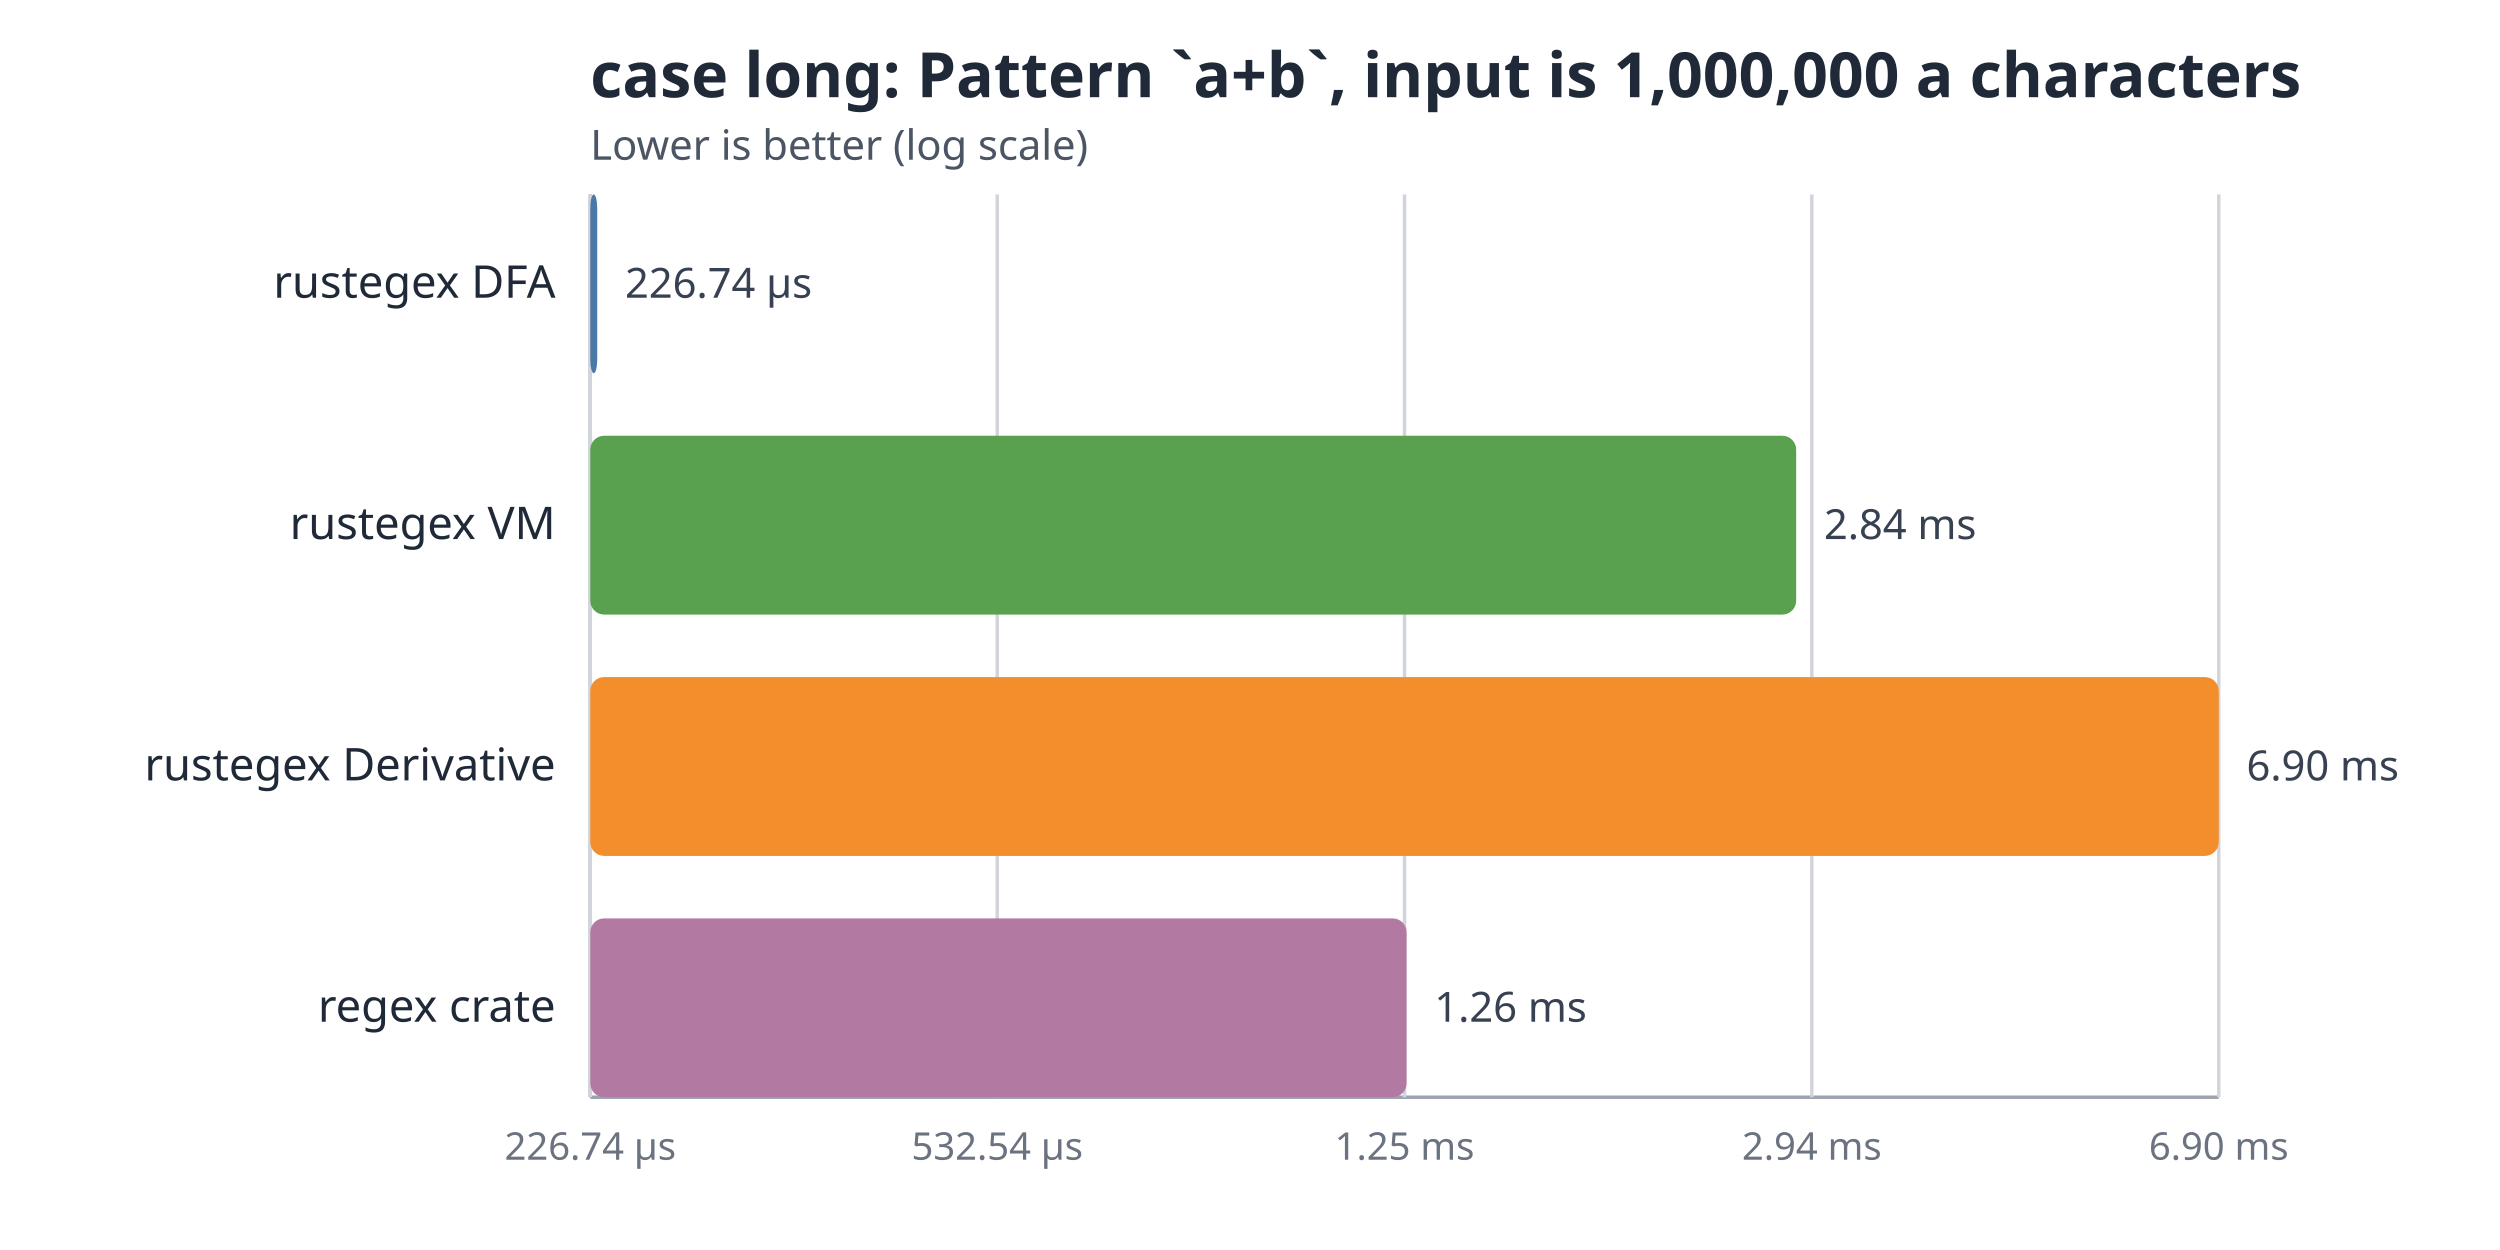
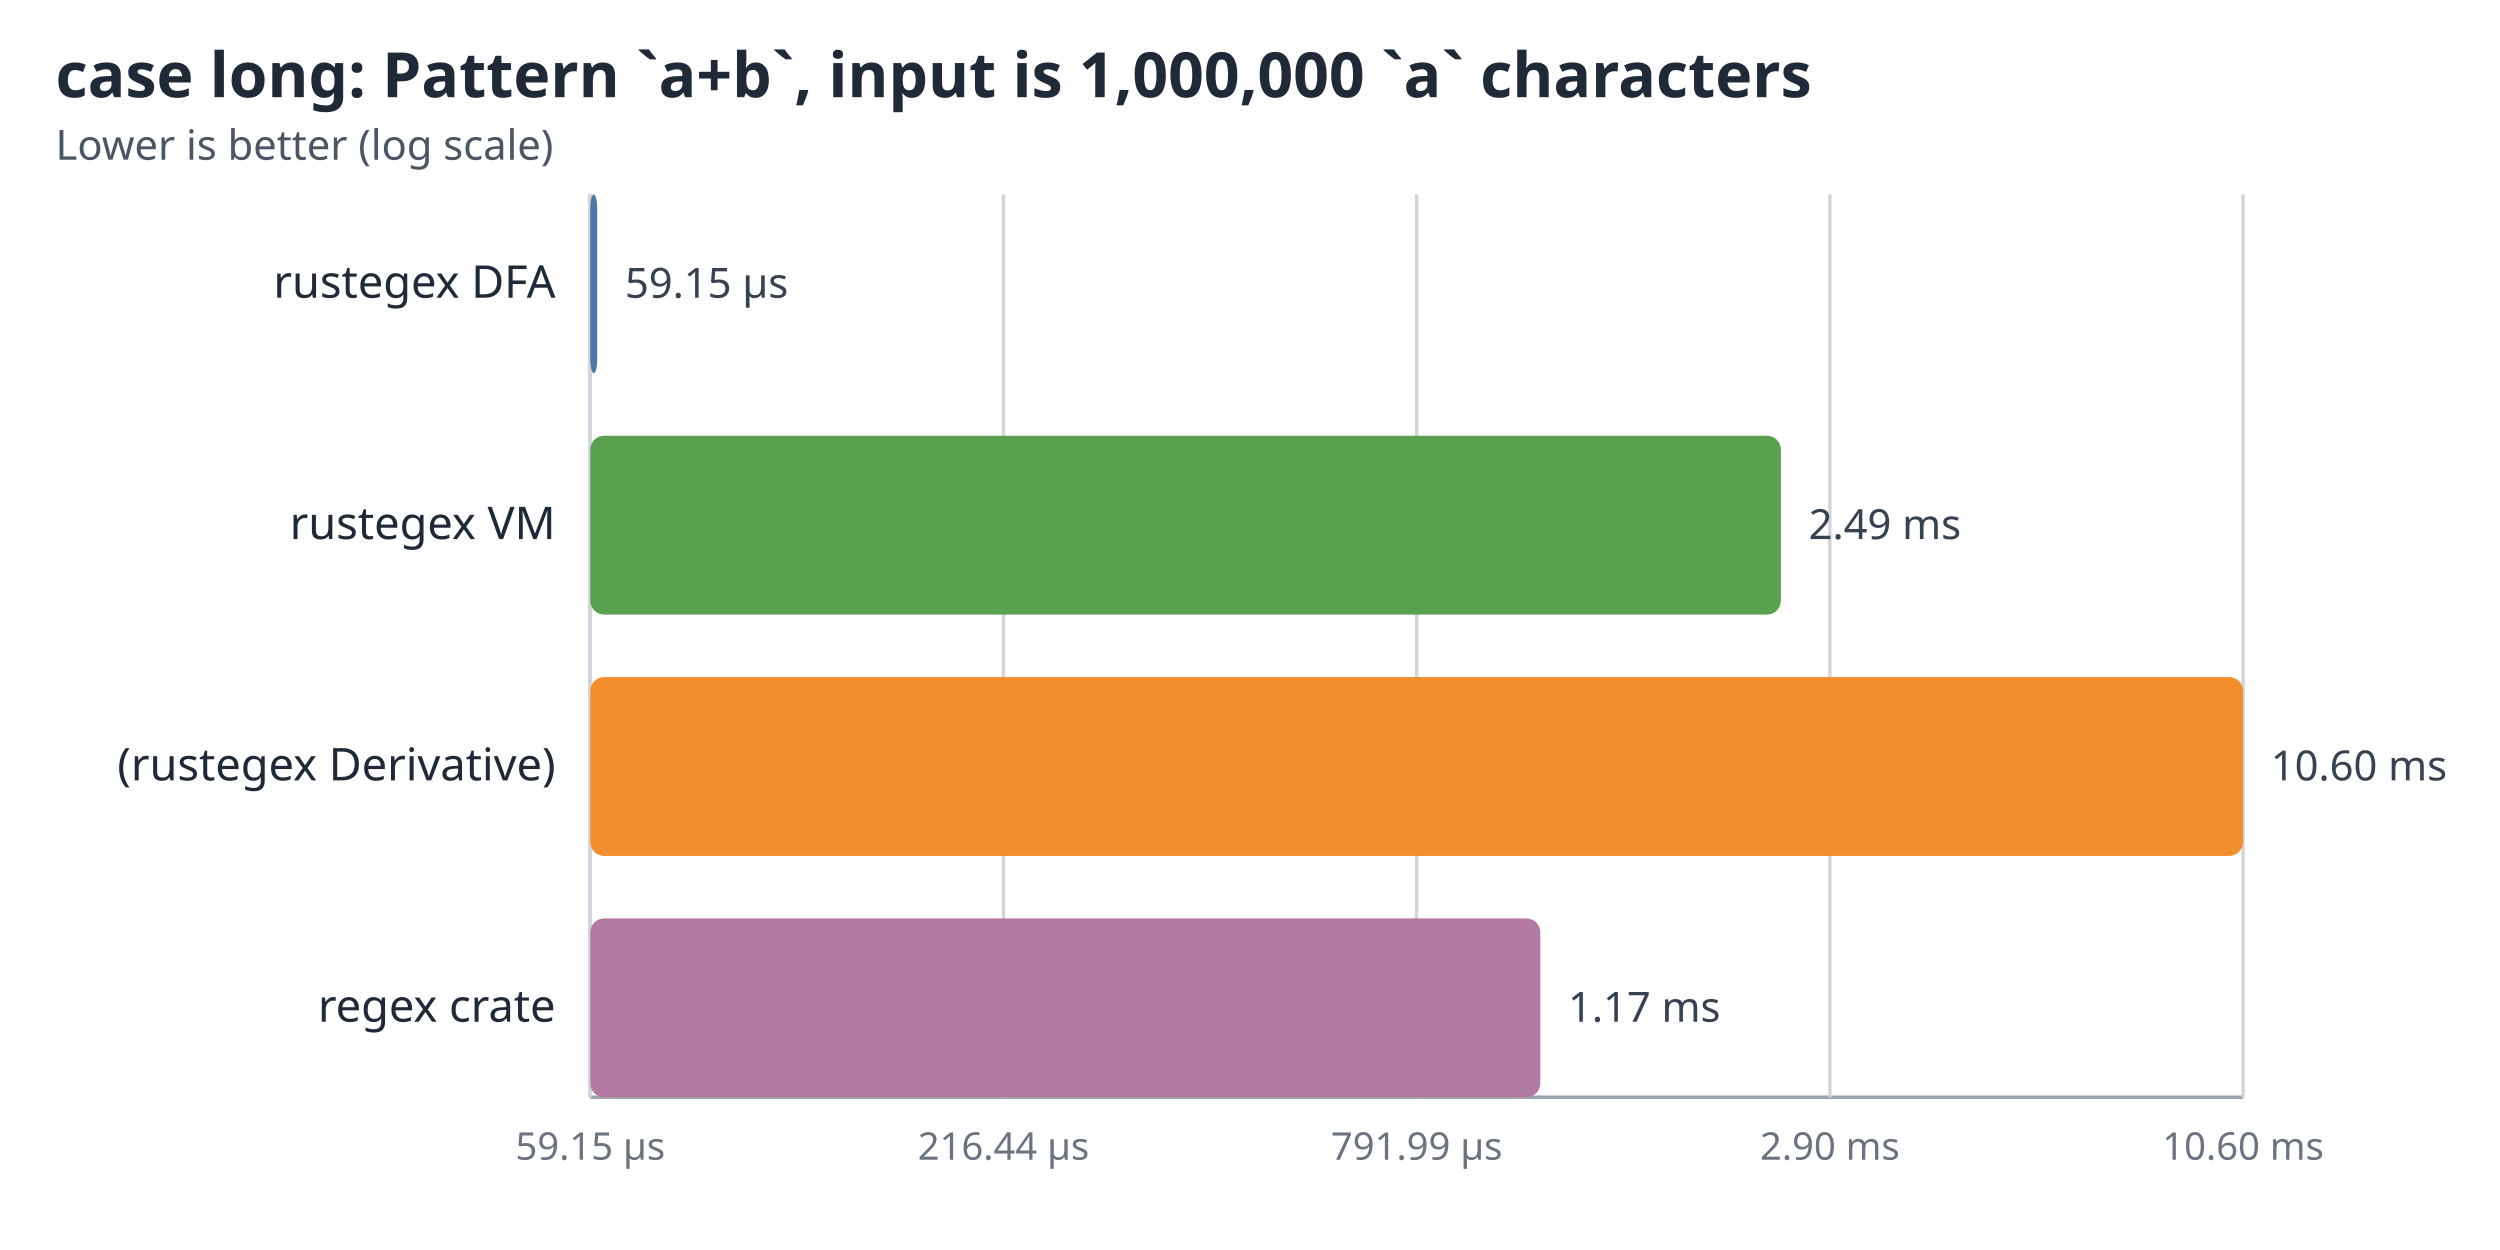
<svg xmlns="http://www.w3.org/2000/svg" width="720" height="360" viewBox="0 0 720 360">
  <rect width="100%" height="100%" fill="#ffffff" />
  <style>text { font-family: ui-sans-serif, system-ui, sans-serif; fill: #1f2937; }.title { font-size: 18px; font-weight: 700; }.subtitle { font-size: 12px; fill: #4b5563; }.label { font-size: 13px; }.value { font-size: 12px; fill: #374151; }.axis { stroke: #9ca3af; stroke-width: 1; }.tick { stroke: #d1d5db; stroke-width: 1; }.tick-label { font-size: 11px; fill: #6b7280; }</style>
-   <text class="title" x="170" y="28">case long: Pattern `a+b`, input is 1,000,000 a characters</text>
-   <text class="subtitle" x="170" y="46">Lower is better (log scale)</text>
-   <line class="axis" x1="170" y1="316" x2="639" y2="316" />
+   <text class="title" x="16" y="28">case long: Pattern `a+b`, input is 1,000,000 `a` characters</text>
+   <text class="subtitle" x="16" y="46">Lower is better (log scale)</text>
+   <line class="axis" x1="170" y1="316" x2="646" y2="316" />
  <line class="axis" x1="170" y1="56" x2="170" y2="316" />
  <line class="tick" x1="170.0" y1="56" x2="170.0" y2="316" />
-   <text class="tick-label" x="170.0" y="334" text-anchor="middle">226.74 µs</text>
-   <line class="tick" x1="287.2" y1="56" x2="287.2" y2="316" />
-   <text class="tick-label" x="287.2" y="334" text-anchor="middle">532.54 µs</text>
-   <line class="tick" x1="404.5" y1="56" x2="404.5" y2="316" />
-   <text class="tick-label" x="404.5" y="334" text-anchor="middle">1.25 ms</text>
-   <line class="tick" x1="521.8" y1="56" x2="521.8" y2="316" />
-   <text class="tick-label" x="521.8" y="334" text-anchor="middle">2.94 ms</text>
-   <line class="tick" x1="639.0" y1="56" x2="639.0" y2="316" />
-   <text class="tick-label" x="639.0" y="334" text-anchor="middle">6.90 ms</text>
+   <text class="tick-label" x="170.0" y="334" text-anchor="middle">59.15 µs</text>
+   <line class="tick" x1="289.0" y1="56" x2="289.0" y2="316" />
+   <text class="tick-label" x="289.0" y="334" text-anchor="middle">216.44 µs</text>
+   <line class="tick" x1="408.0" y1="56" x2="408.0" y2="316" />
+   <text class="tick-label" x="408.0" y="334" text-anchor="middle">791.99 µs</text>
+   <line class="tick" x1="527.0" y1="56" x2="527.0" y2="316" />
+   <text class="tick-label" x="527.0" y="334" text-anchor="middle">2.90 ms</text>
+   <line class="tick" x1="646.0" y1="56" x2="646.0" y2="316" />
+   <text class="tick-label" x="646.0" y="334" text-anchor="middle">10.60 ms</text>
  <rect x="170.0" y="56.0" width="2.0" height="51.5" fill="#4c78a8" rx="4" />
  <text class="label" x="160" y="85.75" text-anchor="end">rustegex DFA</text>
-   <text class="value" x="180.0" y="85.75">226.74 µs</text>
-   <rect x="170.0" y="125.5" width="347.3" height="51.5" fill="#59a14f" rx="4" />
+   <text class="value" x="180.0" y="85.75">59.15 µs</text>
+   <rect x="170.0" y="125.5" width="342.9" height="51.5" fill="#59a14f" rx="4" />
  <text class="label" x="160" y="155.25" text-anchor="end">rustegex VM</text>
-   <text class="value" x="525.3" y="155.25">2.84 ms</text>
-   <rect x="170.0" y="195.0" width="469.0" height="51.5" fill="#f28e2b" rx="4" />
-   <text class="label" x="160" y="224.75" text-anchor="end">rustegex Derivative</text>
-   <text class="value" x="647.0" y="224.75">6.90 ms</text>
-   <rect x="170.0" y="264.5" width="235.1" height="51.5" fill="#b279a2" rx="4" />
+   <text class="value" x="520.9" y="155.25">2.49 ms</text>
+   <rect x="170.0" y="195.0" width="476.0" height="51.5" fill="#f28e2b" rx="4" />
+   <text class="label" x="160" y="224.75" text-anchor="end">(rustegex Derivative)</text>
+   <text class="value" x="654.0" y="224.75">10.60 ms</text>
+   <rect x="170.0" y="264.5" width="273.6" height="51.5" fill="#b279a2" rx="4" />
  <text class="label" x="160" y="294.25" text-anchor="end">regex crate</text>
-   <text class="value" x="413.1" y="294.25">1.26 ms</text>
+   <text class="value" x="451.6" y="294.25">1.17 ms</text>
</svg>
